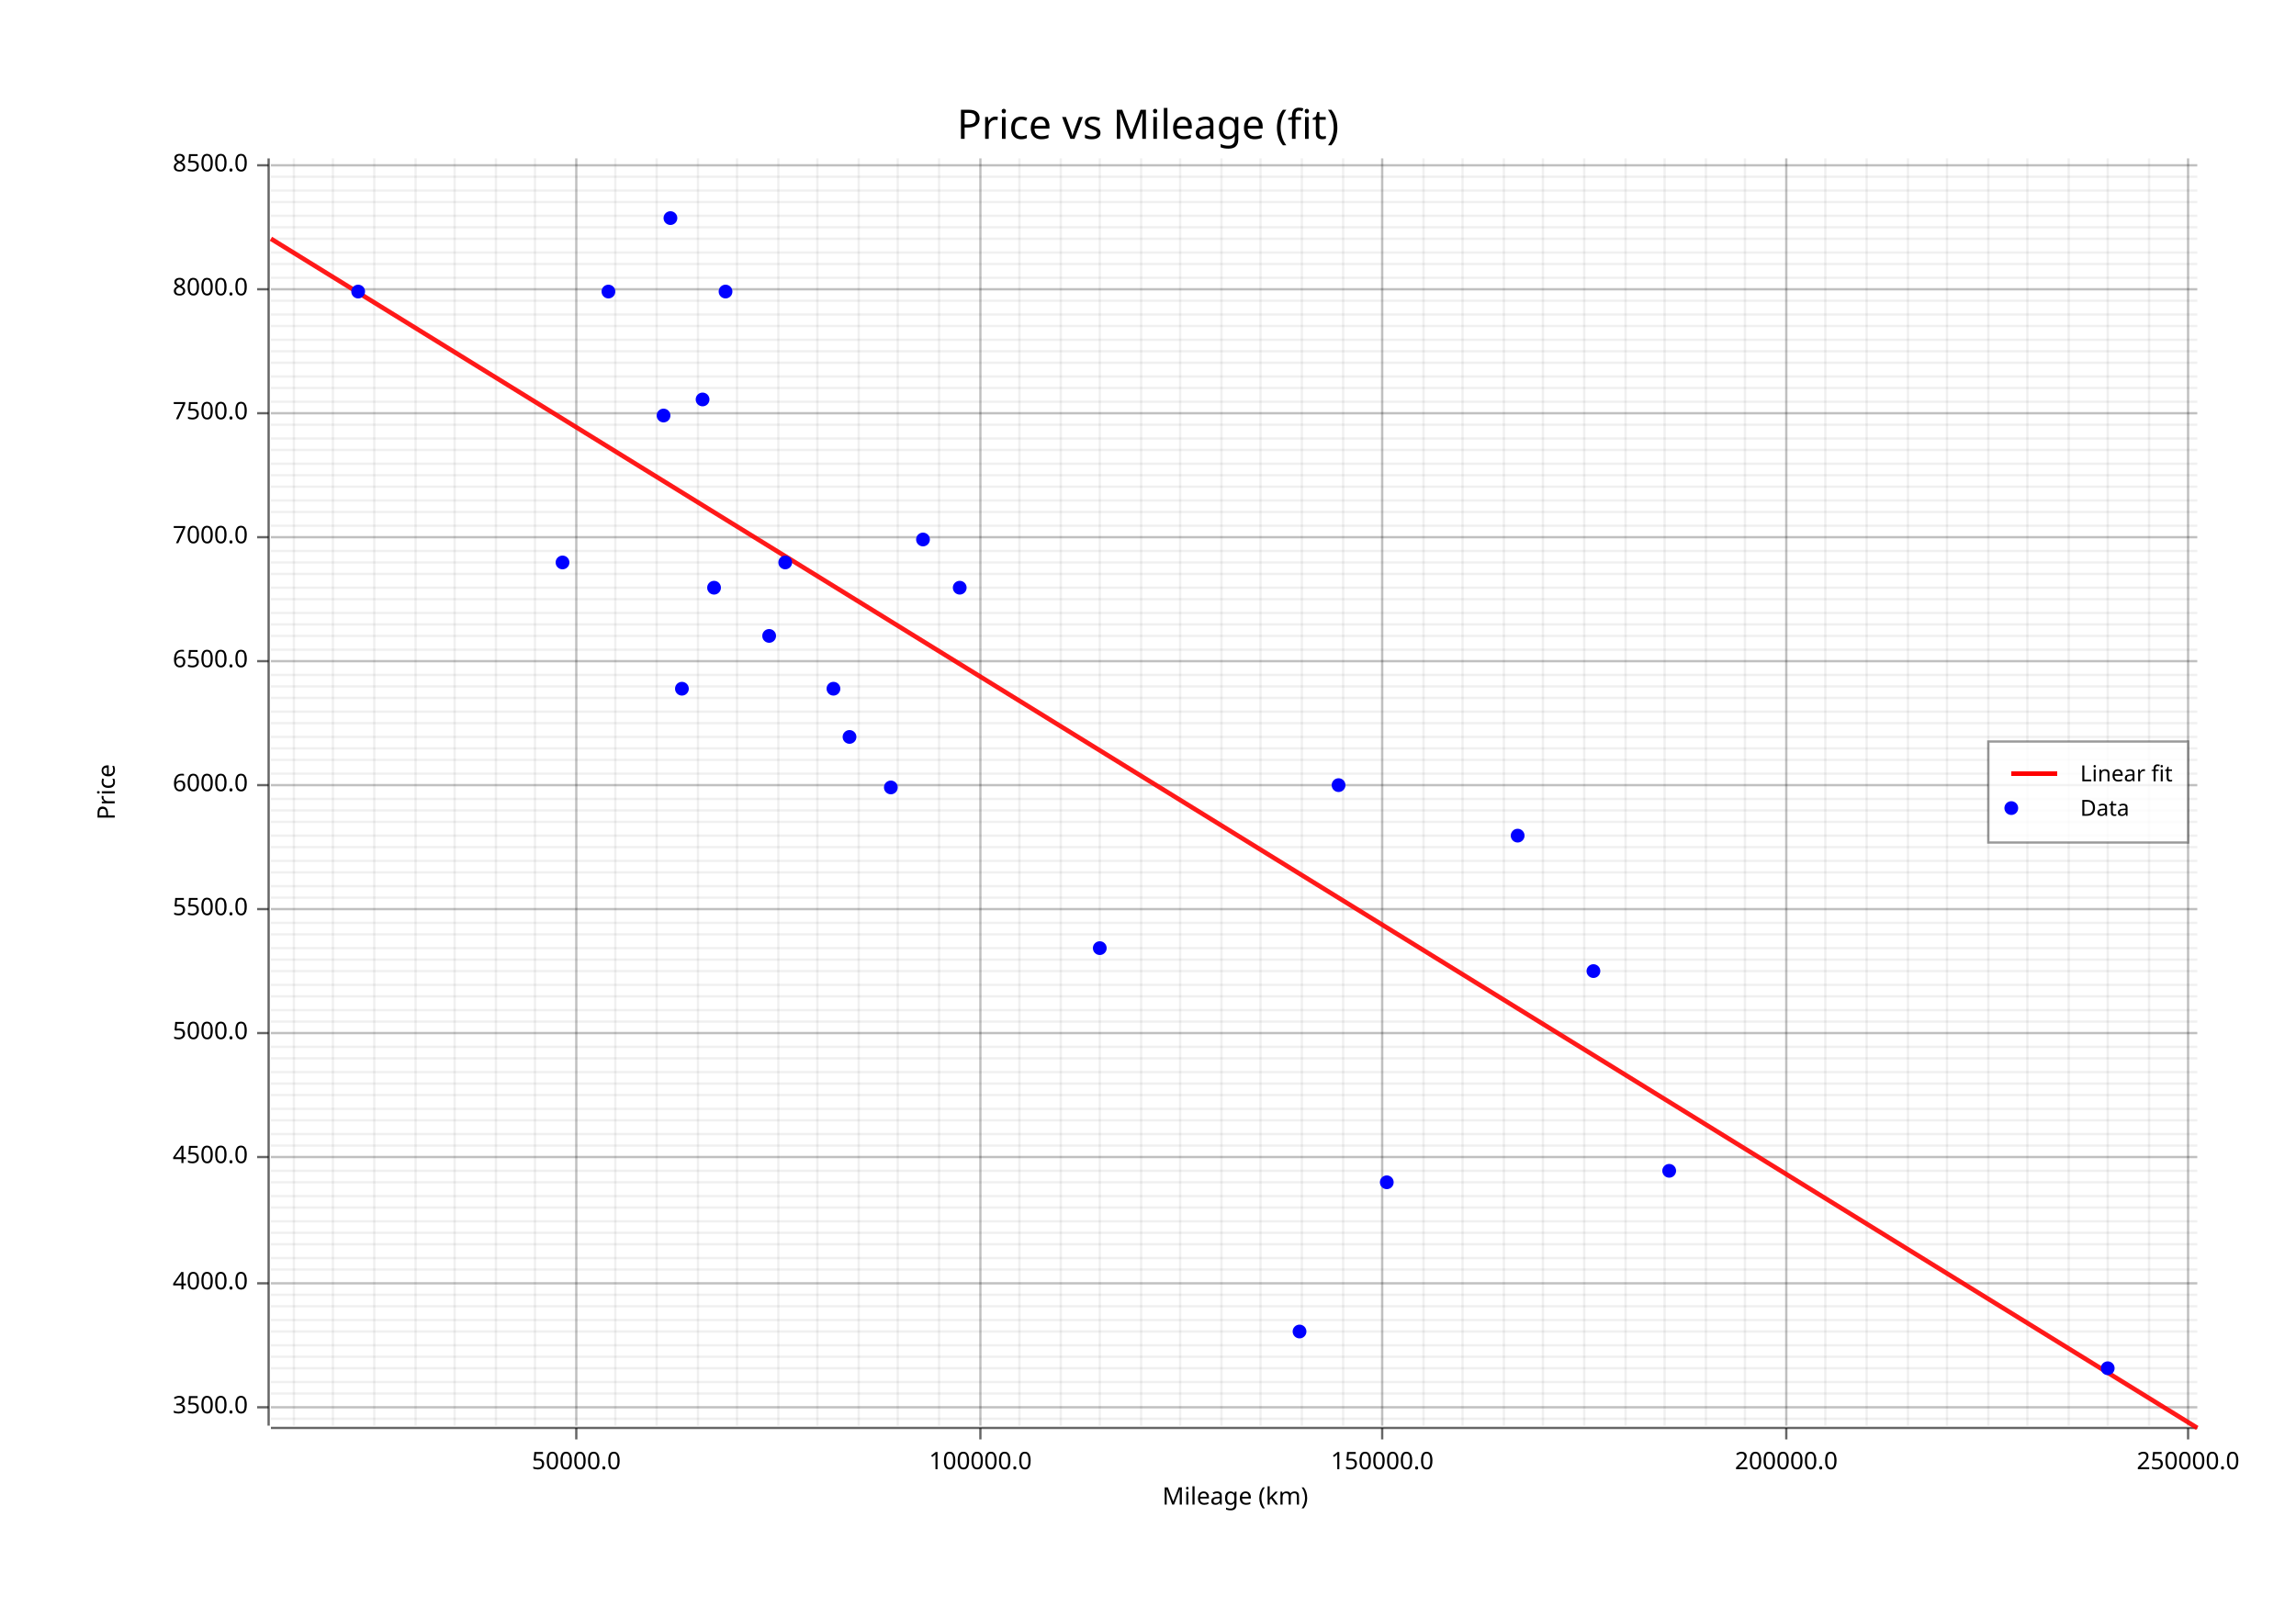
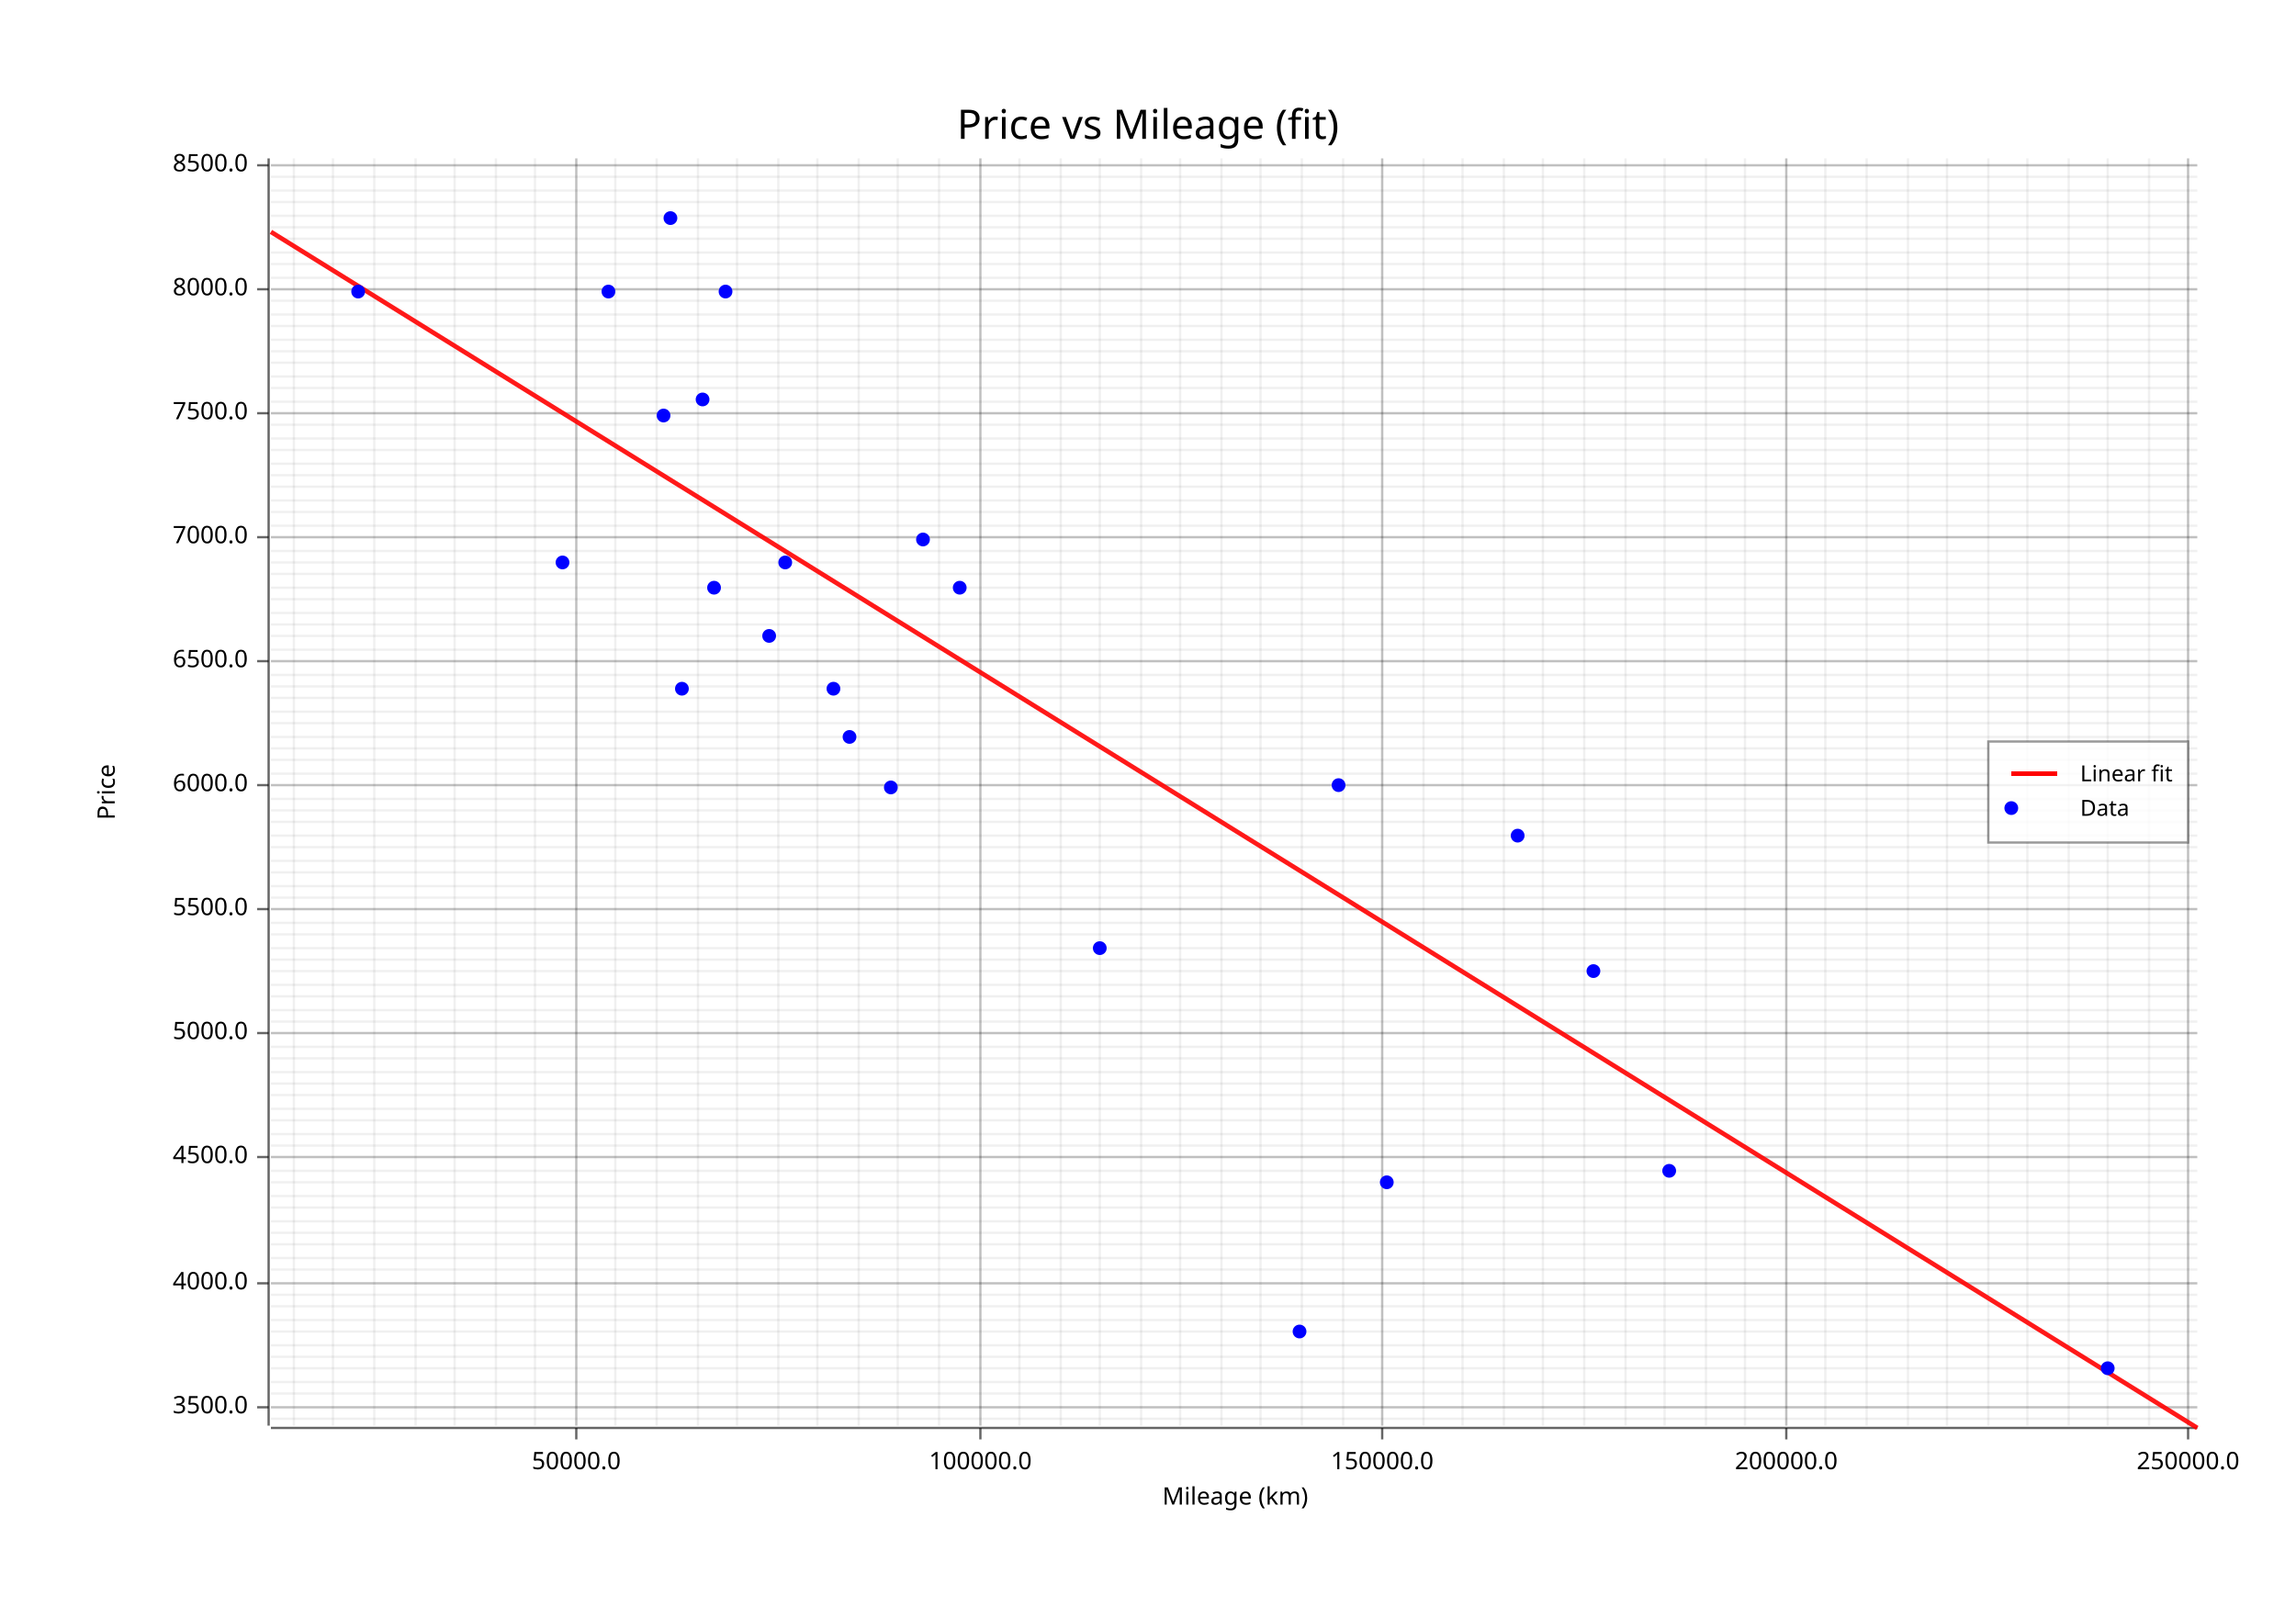
<svg xmlns="http://www.w3.org/2000/svg" width="1000" height="700" viewBox="0 0 1000 700">
  <rect x="0" y="0" width="1000" height="700" opacity="1" fill="#FFFFFF" stroke="none" />
  <text x="500" y="47" dy="0.76em" text-anchor="middle" font-family="sans-serif" font-size="17.742" opacity="1" fill="#000000">
Price vs Mileage (fit)
</text>
  <line opacity="0.06" stroke="#000000" stroke-width="1" x1="128" y1="621" x2="128" y2="69" />
  <line opacity="0.06" stroke="#000000" stroke-width="1" x1="145" y1="621" x2="145" y2="69" />
  <line opacity="0.06" stroke="#000000" stroke-width="1" x1="163" y1="621" x2="163" y2="69" />
  <line opacity="0.06" stroke="#000000" stroke-width="1" x1="181" y1="621" x2="181" y2="69" />
  <line opacity="0.06" stroke="#000000" stroke-width="1" x1="198" y1="621" x2="198" y2="69" />
  <line opacity="0.06" stroke="#000000" stroke-width="1" x1="216" y1="621" x2="216" y2="69" />
  <line opacity="0.06" stroke="#000000" stroke-width="1" x1="233" y1="621" x2="233" y2="69" />
  <line opacity="0.06" stroke="#000000" stroke-width="1" x1="251" y1="621" x2="251" y2="69" />
  <line opacity="0.06" stroke="#000000" stroke-width="1" x1="268" y1="621" x2="268" y2="69" />
  <line opacity="0.06" stroke="#000000" stroke-width="1" x1="286" y1="621" x2="286" y2="69" />
  <line opacity="0.06" stroke="#000000" stroke-width="1" x1="304" y1="621" x2="304" y2="69" />
  <line opacity="0.06" stroke="#000000" stroke-width="1" x1="321" y1="621" x2="321" y2="69" />
  <line opacity="0.06" stroke="#000000" stroke-width="1" x1="339" y1="621" x2="339" y2="69" />
  <line opacity="0.06" stroke="#000000" stroke-width="1" x1="356" y1="621" x2="356" y2="69" />
  <line opacity="0.06" stroke="#000000" stroke-width="1" x1="374" y1="621" x2="374" y2="69" />
  <line opacity="0.06" stroke="#000000" stroke-width="1" x1="391" y1="621" x2="391" y2="69" />
  <line opacity="0.06" stroke="#000000" stroke-width="1" x1="409" y1="621" x2="409" y2="69" />
  <line opacity="0.06" stroke="#000000" stroke-width="1" x1="427" y1="621" x2="427" y2="69" />
  <line opacity="0.06" stroke="#000000" stroke-width="1" x1="444" y1="621" x2="444" y2="69" />
  <line opacity="0.06" stroke="#000000" stroke-width="1" x1="462" y1="621" x2="462" y2="69" />
  <line opacity="0.06" stroke="#000000" stroke-width="1" x1="479" y1="621" x2="479" y2="69" />
  <line opacity="0.06" stroke="#000000" stroke-width="1" x1="497" y1="621" x2="497" y2="69" />
  <line opacity="0.06" stroke="#000000" stroke-width="1" x1="514" y1="621" x2="514" y2="69" />
  <line opacity="0.06" stroke="#000000" stroke-width="1" x1="532" y1="621" x2="532" y2="69" />
  <line opacity="0.06" stroke="#000000" stroke-width="1" x1="549" y1="621" x2="549" y2="69" />
  <line opacity="0.06" stroke="#000000" stroke-width="1" x1="567" y1="621" x2="567" y2="69" />
  <line opacity="0.06" stroke="#000000" stroke-width="1" x1="585" y1="621" x2="585" y2="69" />
  <line opacity="0.06" stroke="#000000" stroke-width="1" x1="602" y1="621" x2="602" y2="69" />
  <line opacity="0.06" stroke="#000000" stroke-width="1" x1="620" y1="621" x2="620" y2="69" />
  <line opacity="0.06" stroke="#000000" stroke-width="1" x1="637" y1="621" x2="637" y2="69" />
  <line opacity="0.06" stroke="#000000" stroke-width="1" x1="655" y1="621" x2="655" y2="69" />
  <line opacity="0.06" stroke="#000000" stroke-width="1" x1="672" y1="621" x2="672" y2="69" />
  <line opacity="0.06" stroke="#000000" stroke-width="1" x1="690" y1="621" x2="690" y2="69" />
  <line opacity="0.06" stroke="#000000" stroke-width="1" x1="708" y1="621" x2="708" y2="69" />
  <line opacity="0.06" stroke="#000000" stroke-width="1" x1="725" y1="621" x2="725" y2="69" />
  <line opacity="0.06" stroke="#000000" stroke-width="1" x1="743" y1="621" x2="743" y2="69" />
  <line opacity="0.06" stroke="#000000" stroke-width="1" x1="760" y1="621" x2="760" y2="69" />
  <line opacity="0.06" stroke="#000000" stroke-width="1" x1="778" y1="621" x2="778" y2="69" />
  <line opacity="0.06" stroke="#000000" stroke-width="1" x1="795" y1="621" x2="795" y2="69" />
  <line opacity="0.06" stroke="#000000" stroke-width="1" x1="813" y1="621" x2="813" y2="69" />
  <line opacity="0.06" stroke="#000000" stroke-width="1" x1="831" y1="621" x2="831" y2="69" />
  <line opacity="0.06" stroke="#000000" stroke-width="1" x1="848" y1="621" x2="848" y2="69" />
  <line opacity="0.06" stroke="#000000" stroke-width="1" x1="866" y1="621" x2="866" y2="69" />
  <line opacity="0.06" stroke="#000000" stroke-width="1" x1="883" y1="621" x2="883" y2="69" />
  <line opacity="0.06" stroke="#000000" stroke-width="1" x1="901" y1="621" x2="901" y2="69" />
  <line opacity="0.06" stroke="#000000" stroke-width="1" x1="918" y1="621" x2="918" y2="69" />
  <line opacity="0.06" stroke="#000000" stroke-width="1" x1="936" y1="621" x2="936" y2="69" />
  <line opacity="0.06" stroke="#000000" stroke-width="1" x1="953" y1="621" x2="953" y2="69" />
  <line opacity="0.06" stroke="#000000" stroke-width="1" x1="118" y1="618" x2="957" y2="618" />
  <line opacity="0.06" stroke="#000000" stroke-width="1" x1="118" y1="613" x2="957" y2="613" />
  <line opacity="0.06" stroke="#000000" stroke-width="1" x1="118" y1="607" x2="957" y2="607" />
  <line opacity="0.06" stroke="#000000" stroke-width="1" x1="118" y1="602" x2="957" y2="602" />
  <line opacity="0.06" stroke="#000000" stroke-width="1" x1="118" y1="596" x2="957" y2="596" />
  <line opacity="0.06" stroke="#000000" stroke-width="1" x1="118" y1="591" x2="957" y2="591" />
  <line opacity="0.06" stroke="#000000" stroke-width="1" x1="118" y1="586" x2="957" y2="586" />
  <line opacity="0.06" stroke="#000000" stroke-width="1" x1="118" y1="580" x2="957" y2="580" />
  <line opacity="0.06" stroke="#000000" stroke-width="1" x1="118" y1="575" x2="957" y2="575" />
  <line opacity="0.06" stroke="#000000" stroke-width="1" x1="118" y1="569" x2="957" y2="569" />
  <line opacity="0.06" stroke="#000000" stroke-width="1" x1="118" y1="564" x2="957" y2="564" />
  <line opacity="0.06" stroke="#000000" stroke-width="1" x1="118" y1="559" x2="957" y2="559" />
  <line opacity="0.06" stroke="#000000" stroke-width="1" x1="118" y1="553" x2="957" y2="553" />
  <line opacity="0.06" stroke="#000000" stroke-width="1" x1="118" y1="548" x2="957" y2="548" />
  <line opacity="0.06" stroke="#000000" stroke-width="1" x1="118" y1="542" x2="957" y2="542" />
  <line opacity="0.06" stroke="#000000" stroke-width="1" x1="118" y1="537" x2="957" y2="537" />
  <line opacity="0.06" stroke="#000000" stroke-width="1" x1="118" y1="532" x2="957" y2="532" />
  <line opacity="0.06" stroke="#000000" stroke-width="1" x1="118" y1="526" x2="957" y2="526" />
  <line opacity="0.06" stroke="#000000" stroke-width="1" x1="118" y1="521" x2="957" y2="521" />
  <line opacity="0.06" stroke="#000000" stroke-width="1" x1="118" y1="515" x2="957" y2="515" />
  <line opacity="0.06" stroke="#000000" stroke-width="1" x1="118" y1="510" x2="957" y2="510" />
  <line opacity="0.06" stroke="#000000" stroke-width="1" x1="118" y1="504" x2="957" y2="504" />
  <line opacity="0.06" stroke="#000000" stroke-width="1" x1="118" y1="499" x2="957" y2="499" />
  <line opacity="0.06" stroke="#000000" stroke-width="1" x1="118" y1="494" x2="957" y2="494" />
  <line opacity="0.06" stroke="#000000" stroke-width="1" x1="118" y1="488" x2="957" y2="488" />
  <line opacity="0.06" stroke="#000000" stroke-width="1" x1="118" y1="483" x2="957" y2="483" />
  <line opacity="0.06" stroke="#000000" stroke-width="1" x1="118" y1="477" x2="957" y2="477" />
  <line opacity="0.06" stroke="#000000" stroke-width="1" x1="118" y1="472" x2="957" y2="472" />
  <line opacity="0.06" stroke="#000000" stroke-width="1" x1="118" y1="467" x2="957" y2="467" />
  <line opacity="0.06" stroke="#000000" stroke-width="1" x1="118" y1="461" x2="957" y2="461" />
  <line opacity="0.06" stroke="#000000" stroke-width="1" x1="118" y1="456" x2="957" y2="456" />
  <line opacity="0.06" stroke="#000000" stroke-width="1" x1="118" y1="450" x2="957" y2="450" />
  <line opacity="0.06" stroke="#000000" stroke-width="1" x1="118" y1="445" x2="957" y2="445" />
  <line opacity="0.06" stroke="#000000" stroke-width="1" x1="118" y1="440" x2="957" y2="440" />
  <line opacity="0.06" stroke="#000000" stroke-width="1" x1="118" y1="434" x2="957" y2="434" />
  <line opacity="0.06" stroke="#000000" stroke-width="1" x1="118" y1="429" x2="957" y2="429" />
  <line opacity="0.06" stroke="#000000" stroke-width="1" x1="118" y1="423" x2="957" y2="423" />
  <line opacity="0.06" stroke="#000000" stroke-width="1" x1="118" y1="418" x2="957" y2="418" />
  <line opacity="0.06" stroke="#000000" stroke-width="1" x1="118" y1="413" x2="957" y2="413" />
  <line opacity="0.06" stroke="#000000" stroke-width="1" x1="118" y1="407" x2="957" y2="407" />
  <line opacity="0.06" stroke="#000000" stroke-width="1" x1="118" y1="402" x2="957" y2="402" />
  <line opacity="0.06" stroke="#000000" stroke-width="1" x1="118" y1="396" x2="957" y2="396" />
  <line opacity="0.06" stroke="#000000" stroke-width="1" x1="118" y1="391" x2="957" y2="391" />
  <line opacity="0.06" stroke="#000000" stroke-width="1" x1="118" y1="386" x2="957" y2="386" />
  <line opacity="0.06" stroke="#000000" stroke-width="1" x1="118" y1="380" x2="957" y2="380" />
  <line opacity="0.06" stroke="#000000" stroke-width="1" x1="118" y1="375" x2="957" y2="375" />
  <line opacity="0.06" stroke="#000000" stroke-width="1" x1="118" y1="369" x2="957" y2="369" />
  <line opacity="0.06" stroke="#000000" stroke-width="1" x1="118" y1="364" x2="957" y2="364" />
  <line opacity="0.06" stroke="#000000" stroke-width="1" x1="118" y1="358" x2="957" y2="358" />
  <line opacity="0.06" stroke="#000000" stroke-width="1" x1="118" y1="353" x2="957" y2="353" />
  <line opacity="0.06" stroke="#000000" stroke-width="1" x1="118" y1="348" x2="957" y2="348" />
  <line opacity="0.06" stroke="#000000" stroke-width="1" x1="118" y1="342" x2="957" y2="342" />
  <line opacity="0.06" stroke="#000000" stroke-width="1" x1="118" y1="337" x2="957" y2="337" />
  <line opacity="0.06" stroke="#000000" stroke-width="1" x1="118" y1="331" x2="957" y2="331" />
  <line opacity="0.06" stroke="#000000" stroke-width="1" x1="118" y1="326" x2="957" y2="326" />
  <line opacity="0.06" stroke="#000000" stroke-width="1" x1="118" y1="321" x2="957" y2="321" />
  <line opacity="0.06" stroke="#000000" stroke-width="1" x1="118" y1="315" x2="957" y2="315" />
  <line opacity="0.06" stroke="#000000" stroke-width="1" x1="118" y1="310" x2="957" y2="310" />
  <line opacity="0.06" stroke="#000000" stroke-width="1" x1="118" y1="304" x2="957" y2="304" />
  <line opacity="0.06" stroke="#000000" stroke-width="1" x1="118" y1="299" x2="957" y2="299" />
  <line opacity="0.06" stroke="#000000" stroke-width="1" x1="118" y1="294" x2="957" y2="294" />
  <line opacity="0.06" stroke="#000000" stroke-width="1" x1="118" y1="288" x2="957" y2="288" />
  <line opacity="0.06" stroke="#000000" stroke-width="1" x1="118" y1="283" x2="957" y2="283" />
  <line opacity="0.06" stroke="#000000" stroke-width="1" x1="118" y1="277" x2="957" y2="277" />
  <line opacity="0.06" stroke="#000000" stroke-width="1" x1="118" y1="272" x2="957" y2="272" />
  <line opacity="0.06" stroke="#000000" stroke-width="1" x1="118" y1="267" x2="957" y2="267" />
  <line opacity="0.06" stroke="#000000" stroke-width="1" x1="118" y1="261" x2="957" y2="261" />
  <line opacity="0.06" stroke="#000000" stroke-width="1" x1="118" y1="256" x2="957" y2="256" />
  <line opacity="0.06" stroke="#000000" stroke-width="1" x1="118" y1="250" x2="957" y2="250" />
  <line opacity="0.06" stroke="#000000" stroke-width="1" x1="118" y1="245" x2="957" y2="245" />
  <line opacity="0.06" stroke="#000000" stroke-width="1" x1="118" y1="240" x2="957" y2="240" />
  <line opacity="0.06" stroke="#000000" stroke-width="1" x1="118" y1="234" x2="957" y2="234" />
  <line opacity="0.06" stroke="#000000" stroke-width="1" x1="118" y1="229" x2="957" y2="229" />
  <line opacity="0.06" stroke="#000000" stroke-width="1" x1="118" y1="223" x2="957" y2="223" />
  <line opacity="0.06" stroke="#000000" stroke-width="1" x1="118" y1="218" x2="957" y2="218" />
  <line opacity="0.06" stroke="#000000" stroke-width="1" x1="118" y1="212" x2="957" y2="212" />
  <line opacity="0.06" stroke="#000000" stroke-width="1" x1="118" y1="207" x2="957" y2="207" />
  <line opacity="0.06" stroke="#000000" stroke-width="1" x1="118" y1="202" x2="957" y2="202" />
  <line opacity="0.06" stroke="#000000" stroke-width="1" x1="118" y1="196" x2="957" y2="196" />
  <line opacity="0.06" stroke="#000000" stroke-width="1" x1="118" y1="191" x2="957" y2="191" />
  <line opacity="0.06" stroke="#000000" stroke-width="1" x1="118" y1="185" x2="957" y2="185" />
  <line opacity="0.06" stroke="#000000" stroke-width="1" x1="118" y1="180" x2="957" y2="180" />
  <line opacity="0.06" stroke="#000000" stroke-width="1" x1="118" y1="175" x2="957" y2="175" />
  <line opacity="0.06" stroke="#000000" stroke-width="1" x1="118" y1="169" x2="957" y2="169" />
  <line opacity="0.06" stroke="#000000" stroke-width="1" x1="118" y1="164" x2="957" y2="164" />
  <line opacity="0.06" stroke="#000000" stroke-width="1" x1="118" y1="158" x2="957" y2="158" />
  <line opacity="0.06" stroke="#000000" stroke-width="1" x1="118" y1="153" x2="957" y2="153" />
  <line opacity="0.06" stroke="#000000" stroke-width="1" x1="118" y1="148" x2="957" y2="148" />
  <line opacity="0.06" stroke="#000000" stroke-width="1" x1="118" y1="142" x2="957" y2="142" />
  <line opacity="0.06" stroke="#000000" stroke-width="1" x1="118" y1="137" x2="957" y2="137" />
  <line opacity="0.06" stroke="#000000" stroke-width="1" x1="118" y1="131" x2="957" y2="131" />
  <line opacity="0.06" stroke="#000000" stroke-width="1" x1="118" y1="126" x2="957" y2="126" />
  <line opacity="0.06" stroke="#000000" stroke-width="1" x1="118" y1="121" x2="957" y2="121" />
  <line opacity="0.06" stroke="#000000" stroke-width="1" x1="118" y1="115" x2="957" y2="115" />
  <line opacity="0.06" stroke="#000000" stroke-width="1" x1="118" y1="110" x2="957" y2="110" />
  <line opacity="0.06" stroke="#000000" stroke-width="1" x1="118" y1="104" x2="957" y2="104" />
  <line opacity="0.06" stroke="#000000" stroke-width="1" x1="118" y1="99" x2="957" y2="99" />
  <line opacity="0.06" stroke="#000000" stroke-width="1" x1="118" y1="94" x2="957" y2="94" />
  <line opacity="0.06" stroke="#000000" stroke-width="1" x1="118" y1="88" x2="957" y2="88" />
  <line opacity="0.06" stroke="#000000" stroke-width="1" x1="118" y1="83" x2="957" y2="83" />
  <line opacity="0.06" stroke="#000000" stroke-width="1" x1="118" y1="77" x2="957" y2="77" />
  <line opacity="0.06" stroke="#000000" stroke-width="1" x1="118" y1="72" x2="957" y2="72" />
  <text x="42" y="345" dy="0.76em" text-anchor="middle" font-family="sans-serif" font-size="10.484" opacity="1" fill="#000000" transform="rotate(270, 42, 345)">
Price
</text>
  <text x="538" y="658" dy="-0.5ex" text-anchor="middle" font-family="sans-serif" font-size="10.484" opacity="1" fill="#000000">
Mileage (km)
</text>
  <line opacity="0.2" stroke="#000000" stroke-width="1" x1="251" y1="621" x2="251" y2="69" />
  <line opacity="0.2" stroke="#000000" stroke-width="1" x1="427" y1="621" x2="427" y2="69" />
  <line opacity="0.2" stroke="#000000" stroke-width="1" x1="602" y1="621" x2="602" y2="69" />
  <line opacity="0.2" stroke="#000000" stroke-width="1" x1="778" y1="621" x2="778" y2="69" />
  <line opacity="0.2" stroke="#000000" stroke-width="1" x1="953" y1="621" x2="953" y2="69" />
  <line opacity="0.2" stroke="#000000" stroke-width="1" x1="118" y1="613" x2="957" y2="613" />
  <line opacity="0.2" stroke="#000000" stroke-width="1" x1="118" y1="559" x2="957" y2="559" />
  <line opacity="0.2" stroke="#000000" stroke-width="1" x1="118" y1="504" x2="957" y2="504" />
  <line opacity="0.2" stroke="#000000" stroke-width="1" x1="118" y1="450" x2="957" y2="450" />
  <line opacity="0.2" stroke="#000000" stroke-width="1" x1="118" y1="396" x2="957" y2="396" />
  <line opacity="0.2" stroke="#000000" stroke-width="1" x1="118" y1="342" x2="957" y2="342" />
  <line opacity="0.2" stroke="#000000" stroke-width="1" x1="118" y1="288" x2="957" y2="288" />
  <line opacity="0.2" stroke="#000000" stroke-width="1" x1="118" y1="234" x2="957" y2="234" />
  <line opacity="0.2" stroke="#000000" stroke-width="1" x1="118" y1="180" x2="957" y2="180" />
  <line opacity="0.2" stroke="#000000" stroke-width="1" x1="118" y1="126" x2="957" y2="126" />
  <line opacity="0.2" stroke="#000000" stroke-width="1" x1="118" y1="72" x2="957" y2="72" />
  <polyline fill="none" opacity="0.6" stroke="#000000" stroke-width="1" points="117,69 117,621 " />
  <text x="108" y="613" dy="0.5ex" text-anchor="end" font-family="sans-serif" font-size="10.484" opacity="1" fill="#000000">
3500.0
</text>
  <polyline fill="none" opacity="0.6" stroke="#000000" stroke-width="1" points="112,613 117,613 " />
  <text x="108" y="559" dy="0.5ex" text-anchor="end" font-family="sans-serif" font-size="10.484" opacity="1" fill="#000000">
4000.0
</text>
  <polyline fill="none" opacity="0.6" stroke="#000000" stroke-width="1" points="112,559 117,559 " />
  <text x="108" y="504" dy="0.5ex" text-anchor="end" font-family="sans-serif" font-size="10.484" opacity="1" fill="#000000">
4500.0
</text>
  <polyline fill="none" opacity="0.6" stroke="#000000" stroke-width="1" points="112,504 117,504 " />
  <text x="108" y="450" dy="0.5ex" text-anchor="end" font-family="sans-serif" font-size="10.484" opacity="1" fill="#000000">
5000.0
</text>
  <polyline fill="none" opacity="0.6" stroke="#000000" stroke-width="1" points="112,450 117,450 " />
  <text x="108" y="396" dy="0.5ex" text-anchor="end" font-family="sans-serif" font-size="10.484" opacity="1" fill="#000000">
5500.0
</text>
  <polyline fill="none" opacity="0.6" stroke="#000000" stroke-width="1" points="112,396 117,396 " />
  <text x="108" y="342" dy="0.5ex" text-anchor="end" font-family="sans-serif" font-size="10.484" opacity="1" fill="#000000">
6000.0
</text>
  <polyline fill="none" opacity="0.6" stroke="#000000" stroke-width="1" points="112,342 117,342 " />
  <text x="108" y="288" dy="0.5ex" text-anchor="end" font-family="sans-serif" font-size="10.484" opacity="1" fill="#000000">
6500.0
</text>
  <polyline fill="none" opacity="0.6" stroke="#000000" stroke-width="1" points="112,288 117,288 " />
  <text x="108" y="234" dy="0.5ex" text-anchor="end" font-family="sans-serif" font-size="10.484" opacity="1" fill="#000000">
7000.0
</text>
  <polyline fill="none" opacity="0.6" stroke="#000000" stroke-width="1" points="112,234 117,234 " />
  <text x="108" y="180" dy="0.5ex" text-anchor="end" font-family="sans-serif" font-size="10.484" opacity="1" fill="#000000">
7500.0
</text>
  <polyline fill="none" opacity="0.6" stroke="#000000" stroke-width="1" points="112,180 117,180 " />
  <text x="108" y="126" dy="0.5ex" text-anchor="end" font-family="sans-serif" font-size="10.484" opacity="1" fill="#000000">
8000.0
</text>
  <polyline fill="none" opacity="0.6" stroke="#000000" stroke-width="1" points="112,126 117,126 " />
  <text x="108" y="72" dy="0.5ex" text-anchor="end" font-family="sans-serif" font-size="10.484" opacity="1" fill="#000000">
8500.0
</text>
  <polyline fill="none" opacity="0.6" stroke="#000000" stroke-width="1" points="112,72 117,72 " />
  <polyline fill="none" opacity="0.6" stroke="#000000" stroke-width="1" points="118,622 957,622 " />
  <text x="251" y="632" dy="0.76em" text-anchor="middle" font-family="sans-serif" font-size="10.484" opacity="1" fill="#000000">
50000.0
</text>
  <polyline fill="none" opacity="0.6" stroke="#000000" stroke-width="1" points="251,622 251,627 " />
  <text x="427" y="632" dy="0.76em" text-anchor="middle" font-family="sans-serif" font-size="10.484" opacity="1" fill="#000000">
100000.0
</text>
  <polyline fill="none" opacity="0.6" stroke="#000000" stroke-width="1" points="427,622 427,627 " />
  <text x="602" y="632" dy="0.76em" text-anchor="middle" font-family="sans-serif" font-size="10.484" opacity="1" fill="#000000">
150000.0
</text>
  <polyline fill="none" opacity="0.6" stroke="#000000" stroke-width="1" points="602,622 602,627 " />
  <text x="778" y="632" dy="0.76em" text-anchor="middle" font-family="sans-serif" font-size="10.484" opacity="1" fill="#000000">
200000.0
</text>
  <polyline fill="none" opacity="0.6" stroke="#000000" stroke-width="1" points="778,622 778,627 " />
  <text x="953" y="632" dy="0.76em" text-anchor="middle" font-family="sans-serif" font-size="10.484" opacity="1" fill="#000000">
250000.0
</text>
  <polyline fill="none" opacity="0.6" stroke="#000000" stroke-width="1" points="953,622 953,627 " />
-   <polyline fill="none" opacity="0.9" stroke="#FF0000" stroke-width="2" points="118,104 957,622 " />
+   <polyline fill="none" opacity="0.9" stroke="#FF0000" stroke-width="2" points="118,101 957,622 " />
  <circle cx="918" cy="596" r="3" opacity="1" fill="#0000FF" stroke="none" stroke-width="1" />
  <circle cx="566" cy="580" r="3" opacity="1" fill="#0000FF" stroke="none" stroke-width="1" />
  <circle cx="604" cy="515" r="3" opacity="1" fill="#0000FF" stroke="none" stroke-width="1" />
  <circle cx="727" cy="510" r="3" opacity="1" fill="#0000FF" stroke="none" stroke-width="1" />
  <circle cx="694" cy="423" r="3" opacity="1" fill="#0000FF" stroke="none" stroke-width="1" />
  <circle cx="479" cy="413" r="3" opacity="1" fill="#0000FF" stroke="none" stroke-width="1" />
  <circle cx="661" cy="364" r="3" opacity="1" fill="#0000FF" stroke="none" stroke-width="1" />
  <circle cx="388" cy="343" r="3" opacity="1" fill="#0000FF" stroke="none" stroke-width="1" />
  <circle cx="583" cy="342" r="3" opacity="1" fill="#0000FF" stroke="none" stroke-width="1" />
  <circle cx="370" cy="321" r="3" opacity="1" fill="#0000FF" stroke="none" stroke-width="1" />
  <circle cx="363" cy="300" r="3" opacity="1" fill="#0000FF" stroke="none" stroke-width="1" />
  <circle cx="297" cy="300" r="3" opacity="1" fill="#0000FF" stroke="none" stroke-width="1" />
  <circle cx="335" cy="277" r="3" opacity="1" fill="#0000FF" stroke="none" stroke-width="1" />
  <circle cx="418" cy="256" r="3" opacity="1" fill="#0000FF" stroke="none" stroke-width="1" />
  <circle cx="311" cy="256" r="3" opacity="1" fill="#0000FF" stroke="none" stroke-width="1" />
  <circle cx="342" cy="245" r="3" opacity="1" fill="#0000FF" stroke="none" stroke-width="1" />
  <circle cx="245" cy="245" r="3" opacity="1" fill="#0000FF" stroke="none" stroke-width="1" />
  <circle cx="402" cy="235" r="3" opacity="1" fill="#0000FF" stroke="none" stroke-width="1" />
  <circle cx="289" cy="181" r="3" opacity="1" fill="#0000FF" stroke="none" stroke-width="1" />
  <circle cx="306" cy="174" r="3" opacity="1" fill="#0000FF" stroke="none" stroke-width="1" />
  <circle cx="265" cy="127" r="3" opacity="1" fill="#0000FF" stroke="none" stroke-width="1" />
  <circle cx="316" cy="127" r="3" opacity="1" fill="#0000FF" stroke="none" stroke-width="1" />
  <circle cx="156" cy="127" r="3" opacity="1" fill="#0000FF" stroke="none" stroke-width="1" />
  <circle cx="292" cy="95" r="3" opacity="1" fill="#0000FF" stroke="none" stroke-width="1" />
  <rect x="866" y="323" width="87" height="44" opacity="0.8" fill="#FFFFFF" stroke="none" />
  <rect x="866" y="323" width="87" height="44" opacity="0.4" fill="none" stroke="#000000" />
  <text x="906" y="333" dy="0.76em" text-anchor="start" font-family="sans-serif" font-size="9.677" opacity="1" fill="#000000">
Linear fit
</text>
  <text x="906" y="348" dy="0.76em" text-anchor="start" font-family="sans-serif" font-size="9.677" opacity="1" fill="#000000">
Data
</text>
  <polyline fill="none" opacity="1" stroke="#FF0000" stroke-width="2" points="876,337 896,337 " />
  <circle cx="876" cy="352" r="3" opacity="1" fill="#0000FF" stroke="none" stroke-width="1" />
</svg>
